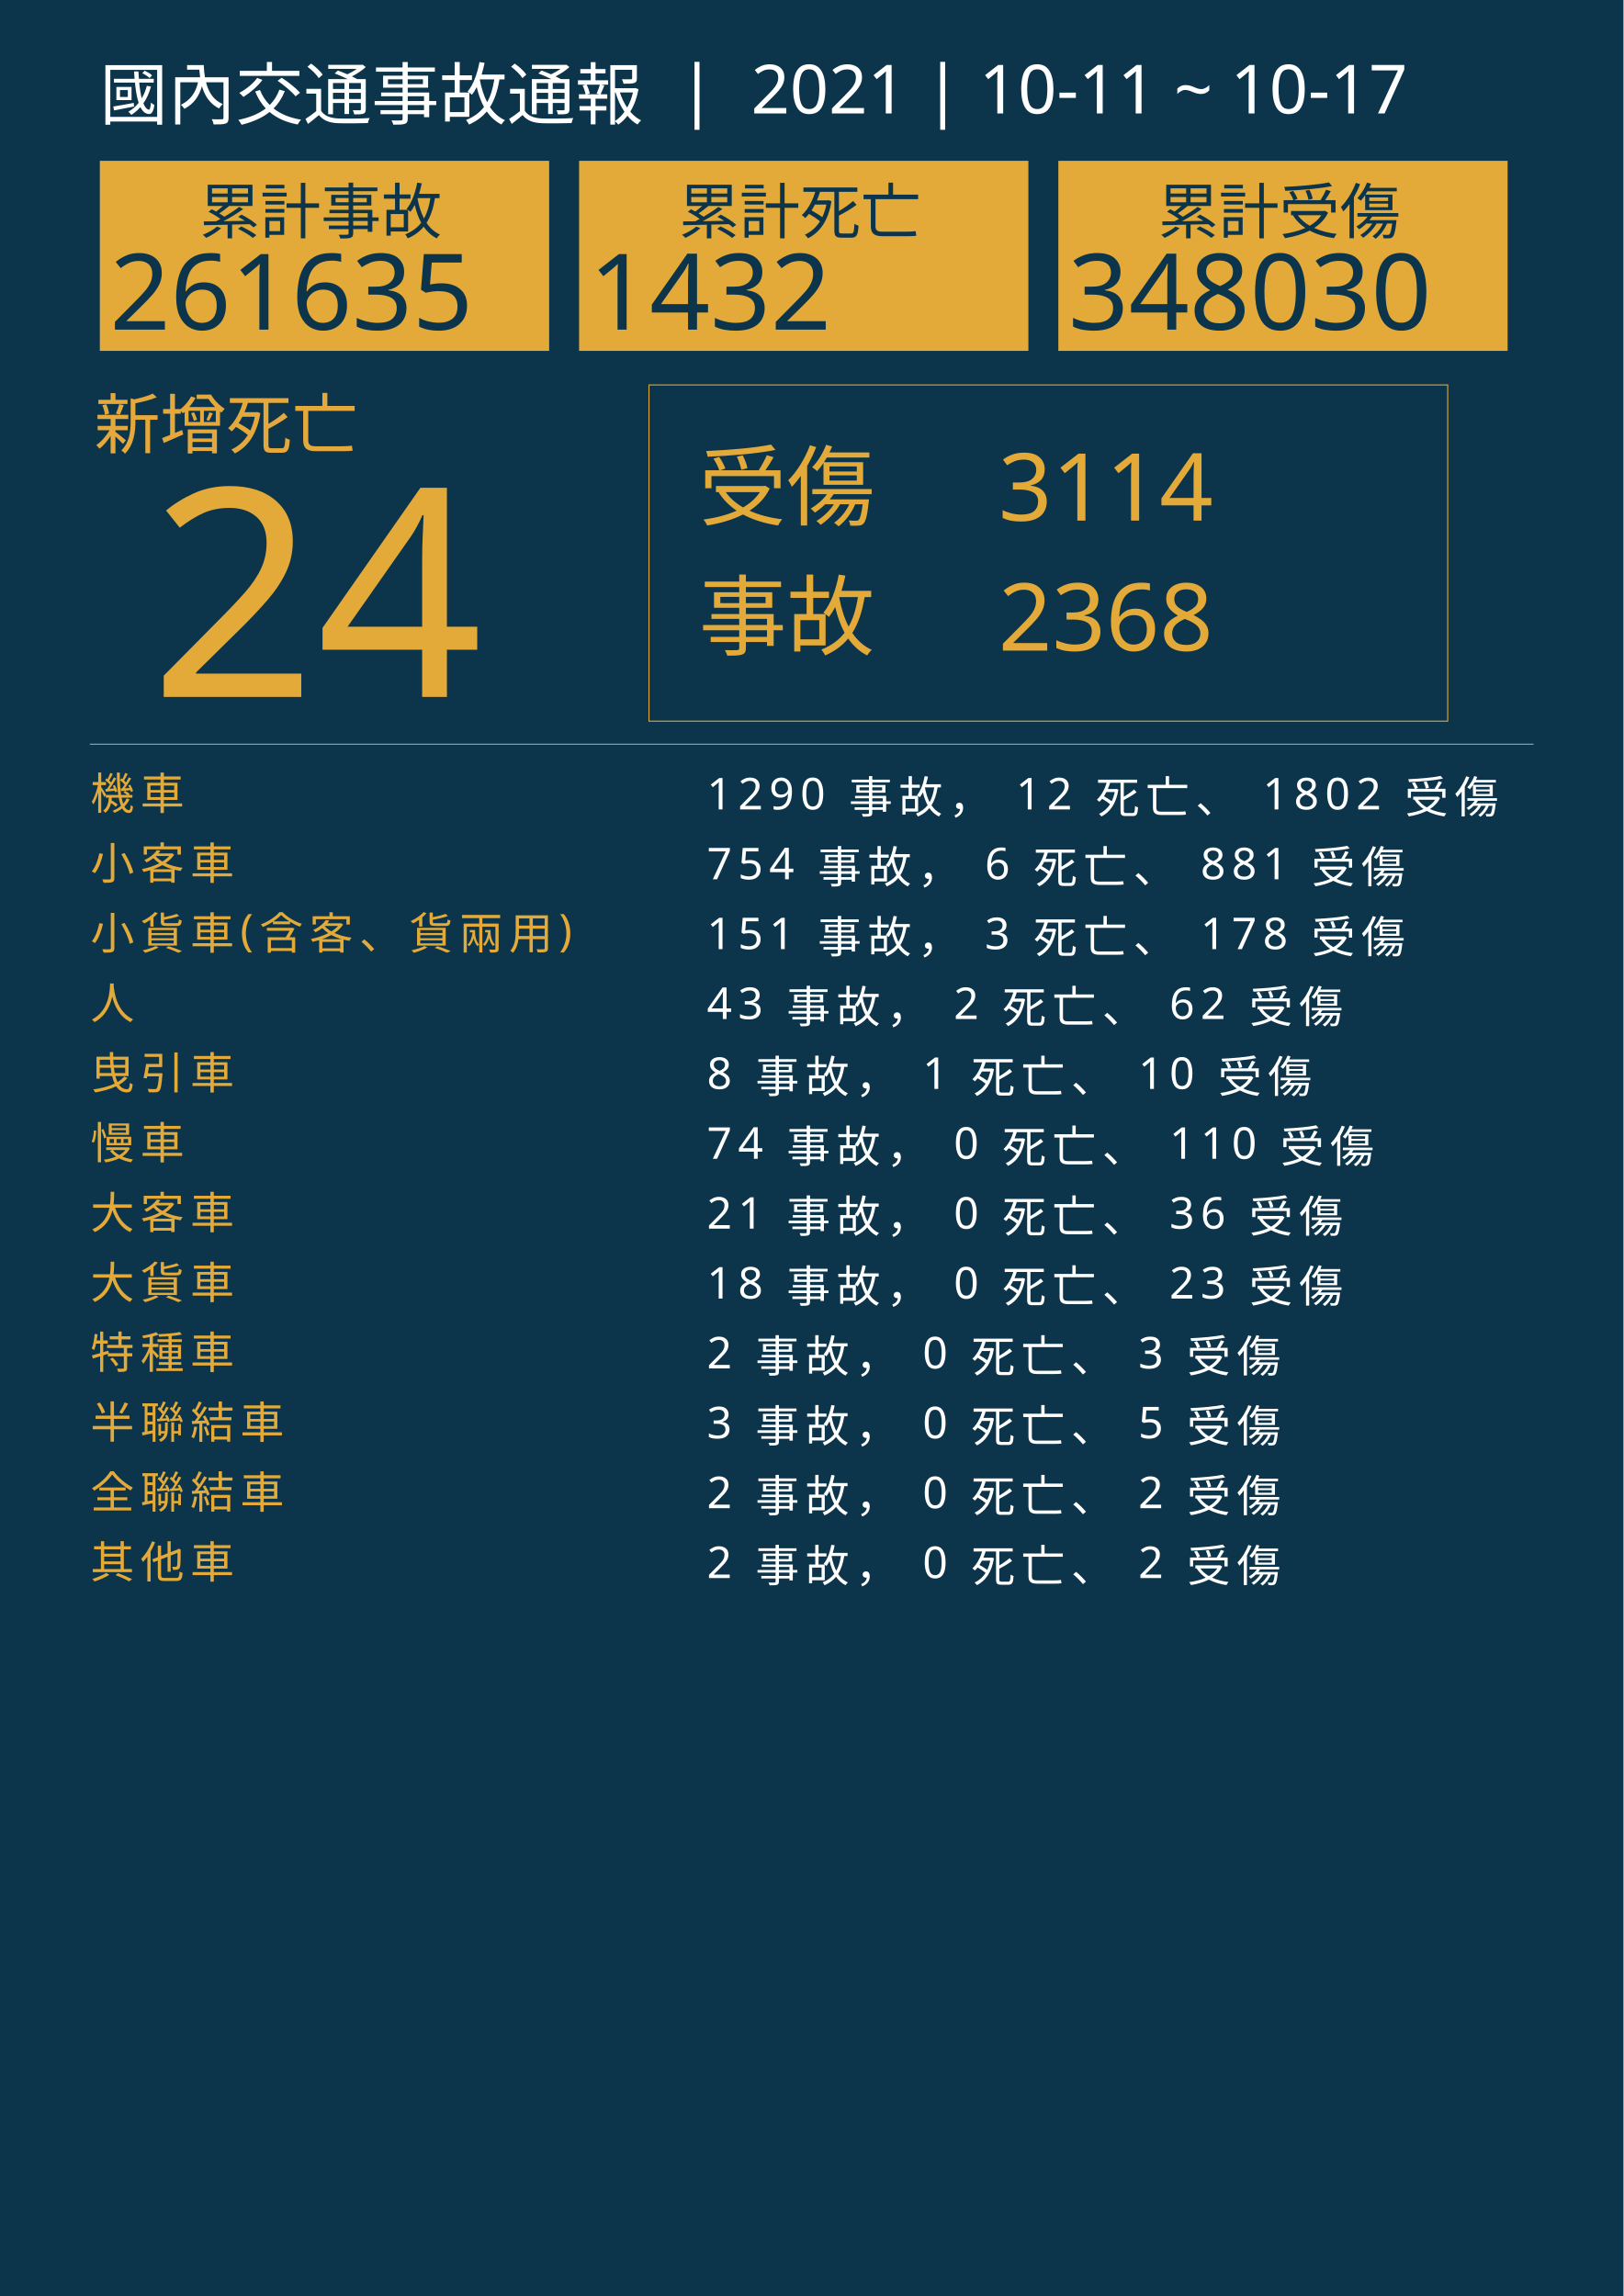
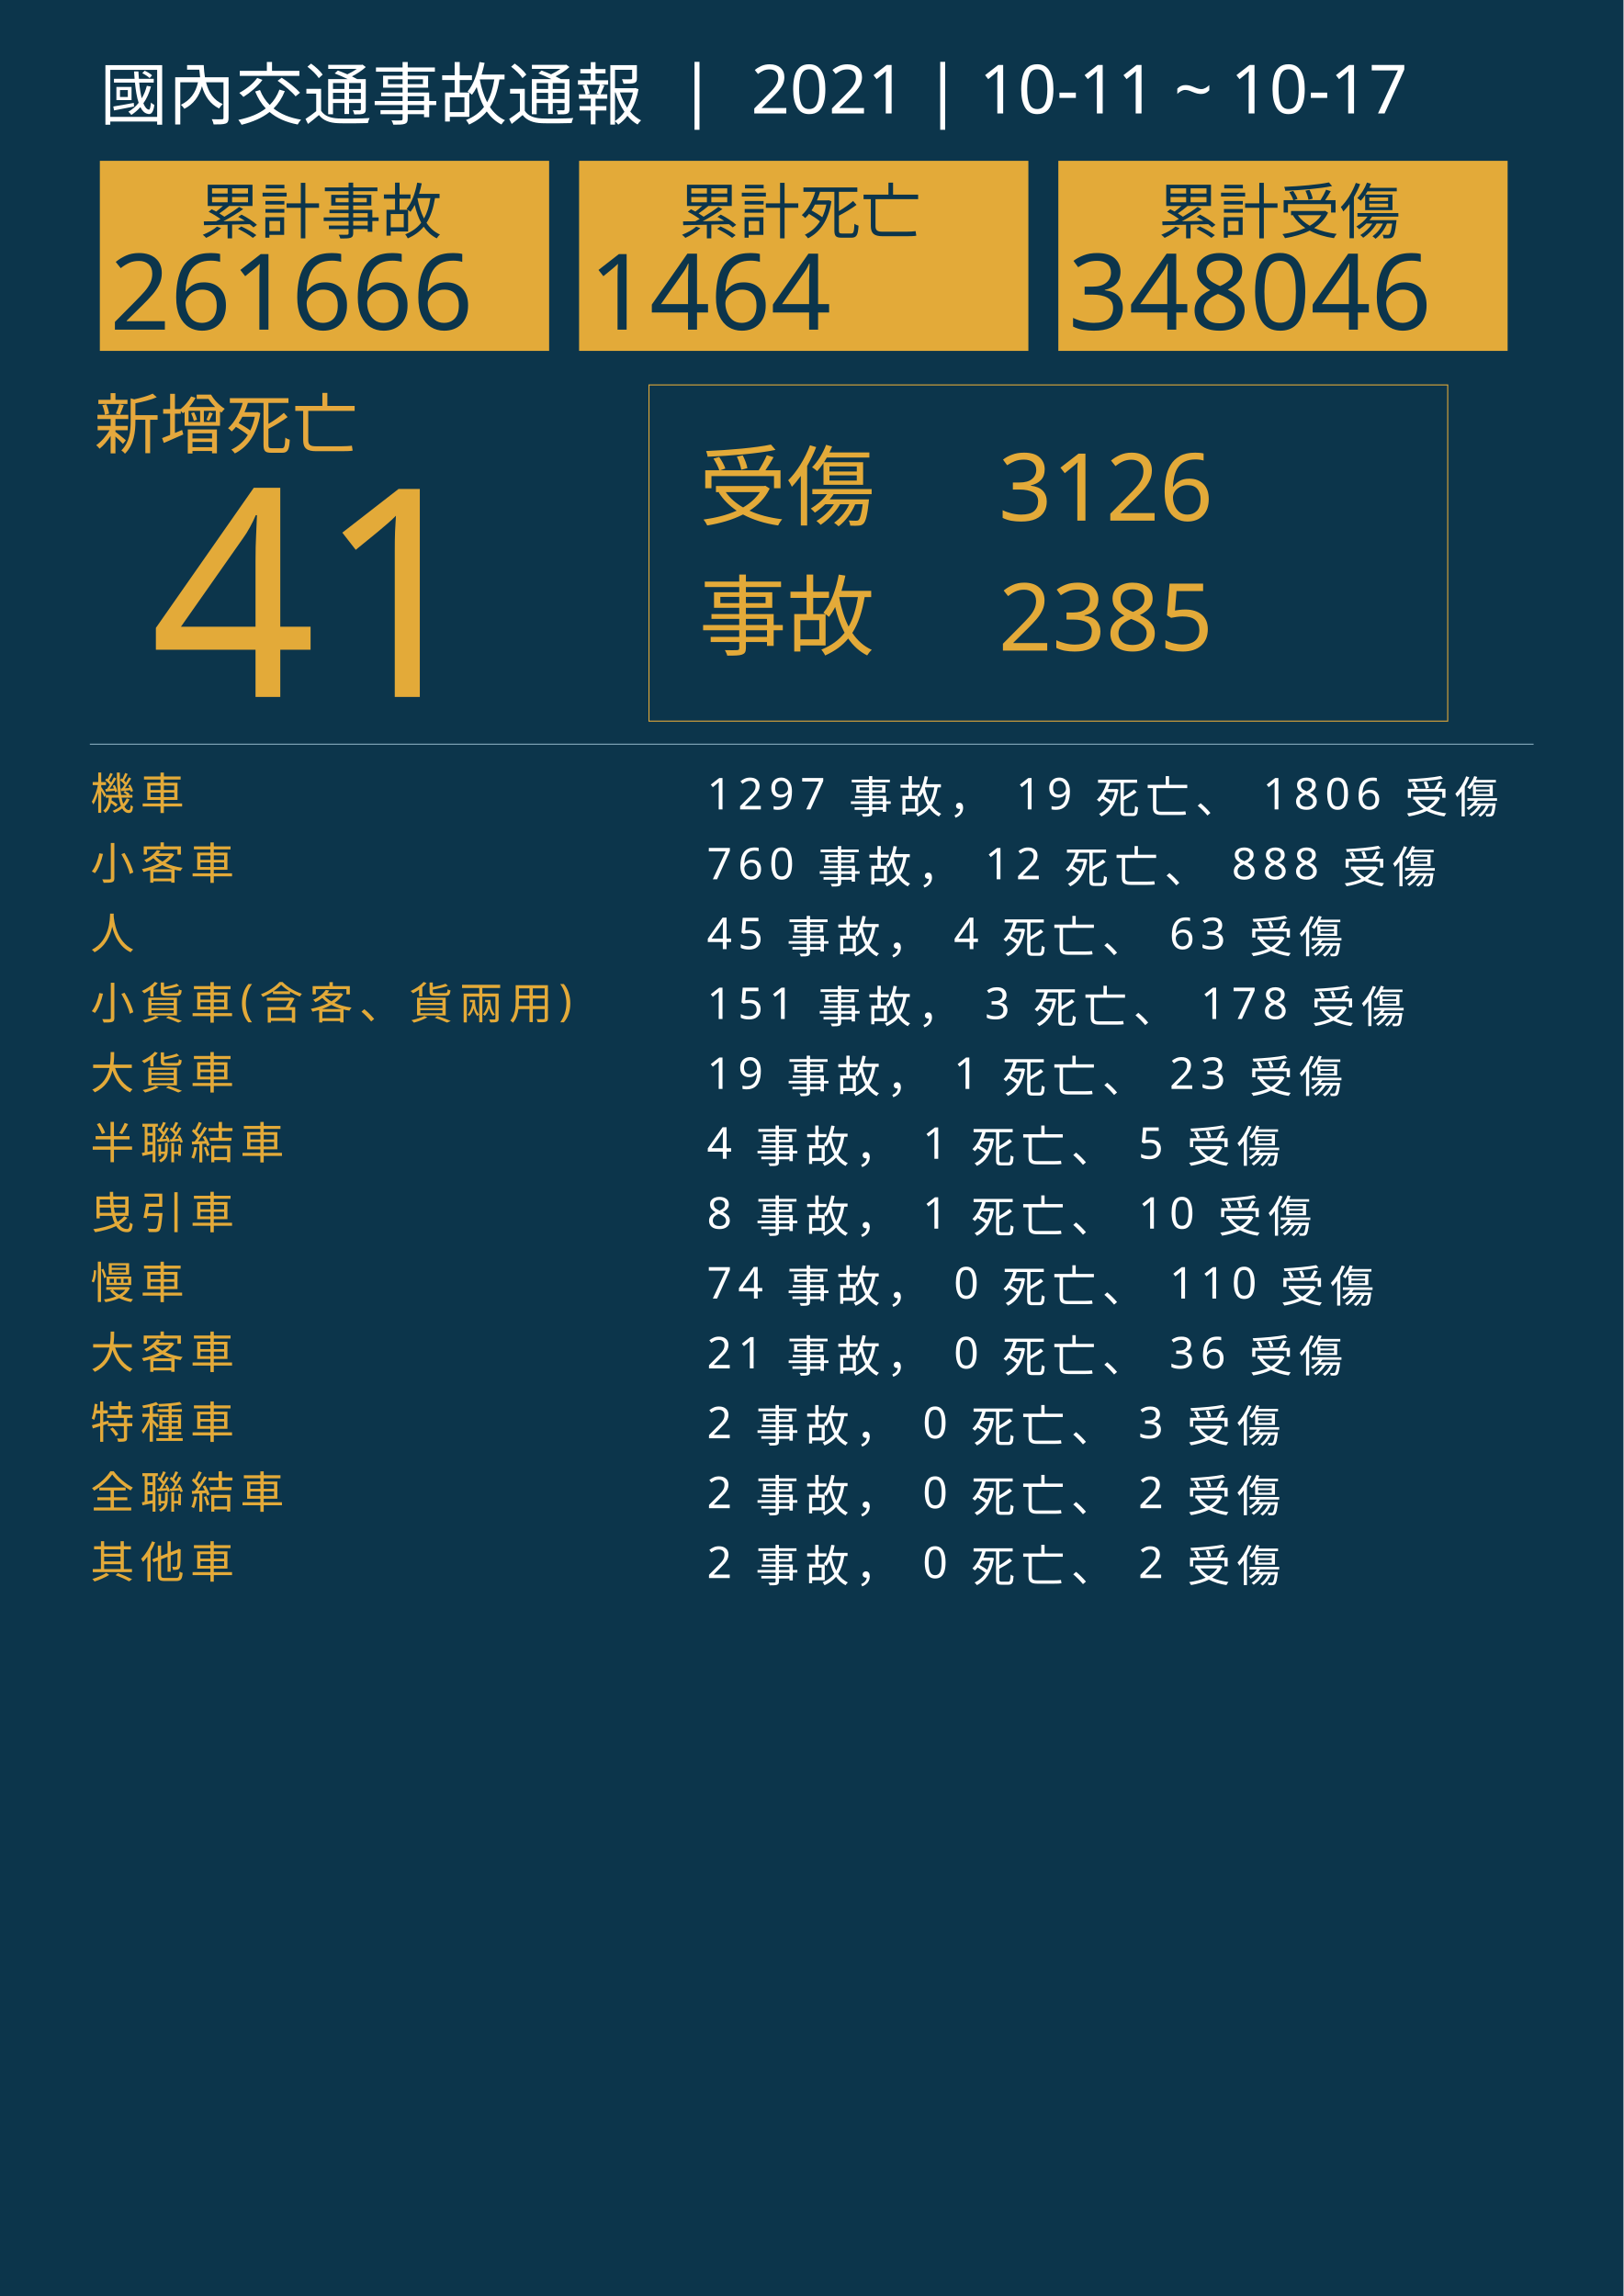
<svg xmlns="http://www.w3.org/2000/svg" version="1.1" id="圖層_1" x="0px" y="0px" viewBox="0 0 1626 2300" style="enable-background:new 0 0 1626 2300;" xml:space="preserve">
  <style type="text/css">
	.st0{fill:#0C354B;}
	.st1{fill:#E5A83D;}
	.st2{font-family:'NotoSansCJKtc-Bold-B5pc-H';}
	.st3{font-size:66px;}
	.st4{fill:#E3AA39;}
	.st5{font-family:'Arial-BoldMT';}
	.st6{font-size:291.776px;}
	.st7{fill:none;stroke:#E3AA39;stroke-miterlimit:10;}
	.st8{font-family:'NotoSansCJKtc-Light-B5pc-H';}
	.st9{font-size:88px;}
	.st10{font-family:'NotoSansCJKtc-Medium-B5pc-H';}
	.st11{font-size:94px;}
	.st12{fill:none;stroke:#8AAFC1;stroke-miterlimit:10;}
	.st13{font-size:60.649px;}
	.st14{font-size:106px;}
	.st15{fill:none;}
	.st16{font-size:44px;}
	.st17{letter-spacing:6;}
	.st18{fill:#FFFFFF;}
	.st19{letter-spacing:1;}
	.st20{font-size:68px;}
</style>
  <rect class="st0" width="1626" height="2300" />
  <text transform="matrix(1 0 0 1 94.5001 449.017)" class="st1 st2 st3">新增死亡</text>
  <g>
-     <text transform="matrix(1 0 0 1 150 698.1412)" class="st4 st5 st6">24</text>
+     <text transform="matrix(1 0 0 1 150 698.1412)" class="st4 st5 st6">41</text>
  </g>
  <g>
    <rect x="650" y="385.6" class="st7" width="800" height="336.8" />
    <g>
      <text transform="matrix(1 0 0 1 700 519.593)" class="st4 st8 st9">受傷</text>
-       <text transform="matrix(1 0 0 1 1000 521.5084)" class="st4 st10 st11">3114</text>
-       <text transform="matrix(1 0 0 1 1000 651.7274)" class="st4 st10 st11">2368</text>
+       <text transform="matrix(1 0 0 1 1000 521.5084)" class="st4 st10 st11">3126</text>
+       <text transform="matrix(1 0 0 1 1000 651.7274)" class="st4 st10 st11">2385</text>
      <text transform="matrix(1 0 0 1 700 649.4965)" class="st4 st8 st9">事故</text>
    </g>
  </g>
  <line class="st12" x1="90" y1="745.5" x2="1536" y2="745.5" />
  <g>
    <g>
      <rect x="100" y="161.1" class="st4" width="450" height="190.4" />
      <g>
        <text transform="matrix(1 0 0 1 200 233.9079)" class="st0 st10 st13">累計事故</text>
        <g>
-           <text transform="matrix(1 0 0 1 110 330.2121)" class="st0 st5 st14">261635</text>
+           <text transform="matrix(1 0 0 1 110 330.2121)" class="st0 st5 st14">261666</text>
        </g>
      </g>
    </g>
    <g>
      <rect x="580" y="161.1" class="st4" width="450" height="190.4" />
      <g>
        <text transform="matrix(1 0 0 1 680 233.908)" class="st0 st10 st13">累計死亡</text>
        <g>
-           <text transform="matrix(1 0 0 1 590 330.2122)" class="st0 st5 st14">1432</text>
+           <text transform="matrix(1 0 0 1 590 330.2122)" class="st0 st5 st14">1464</text>
        </g>
      </g>
    </g>
    <g>
      <rect x="1060" y="161.1" class="st4" width="450" height="190.4" />
      <g>
        <text transform="matrix(1 0 0 1 1160 233.908)" class="st0 st10 st13">累計受傷</text>
        <g>
-           <text transform="matrix(1 0 0 1 1070 330.2122)" class="st0 st5 st14">348030</text>
+           <text transform="matrix(1 0 0 1 1070 330.2122)" class="st0 st5 st14">348046</text>
        </g>
      </g>
    </g>
  </g>
  <rect x="90.6" y="772.1" class="st15" width="1141.8" height="314.8" />
  <text transform="matrix(1 0 0 1 90.5591 810.7965)">
    <tspan x="0" y="0" class="st4 st10 st16 st17">機車</tspan>
-     <tspan x="600" y="0" class="st18 st10 st16 st17"> 1290 事故， 12 死亡、 1802 受傷</tspan>
+     <tspan x="600" y="0" class="st18 st10 st16 st17"> 1297 事故， 19 死亡、 1806 受傷</tspan>
    <tspan x="0" y="70" class="st4 st10 st16 st17">小客車</tspan>
-     <tspan x="600" y="70" class="st18 st10 st16 st17"> 754 事故， 6 死亡、 881 受傷</tspan>
-     <tspan x="0" y="140" class="st4 st10 st16 st17">小貨車(含客、貨兩用)</tspan>
-     <tspan x="600" y="140" class="st18 st10 st16 st17"> 151 事故， 3 死亡、 178 受傷</tspan>
-     <tspan x="0" y="210" class="st4 st10 st16 st17">人</tspan>
-     <tspan x="600" y="210" class="st18 st10 st16 st17"> 43 事故， 2 死亡、 62 受傷</tspan>
-     <tspan x="0" y="280" class="st4 st10 st16 st17">曳引車</tspan>
-     <tspan x="600" y="280" class="st18 st10 st16 st17"> 8 事故， 1 死亡、 10 受傷</tspan>
-     <tspan x="0" y="350" class="st4 st10 st16 st17">慢車</tspan>
-     <tspan x="600" y="350" class="st18 st10 st16 st17"> 74 事故， 0 死亡、 110 受傷</tspan>
-     <tspan x="0" y="420" class="st4 st10 st16 st17">大客車</tspan>
-     <tspan x="600" y="420" class="st18 st10 st16 st17"> 21 事故， 0 死亡、 36 受傷</tspan>
-     <tspan x="0" y="490" class="st4 st10 st16 st17">大貨車</tspan>
-     <tspan x="600" y="490" class="st18 st10 st16 st17"> 18 事故， 0 死亡、 23 受傷</tspan>
-     <tspan x="0" y="560" class="st4 st10 st16 st17">特種車</tspan>
-     <tspan x="600" y="560" class="st18 st10 st16 st17"> 2 事故， 0 死亡、 3 受傷</tspan>
-     <tspan x="0" y="630" class="st4 st10 st16 st17">半聯結車</tspan>
-     <tspan x="600" y="630" class="st18 st10 st16 st17"> 3 事故， 0 死亡、 5 受傷</tspan>
+     <tspan x="600" y="70" class="st18 st10 st16 st17"> 760 事故， 12 死亡、 888 受傷</tspan>
+     <tspan x="0" y="140" class="st4 st10 st16 st17">人</tspan>
+     <tspan x="600" y="140" class="st18 st10 st16 st17"> 45 事故， 4 死亡、 63 受傷</tspan>
+     <tspan x="0" y="210" class="st4 st10 st16 st17">小貨車(含客、貨兩用)</tspan>
+     <tspan x="600" y="210" class="st18 st10 st16 st17"> 151 事故， 3 死亡、 178 受傷</tspan>
+     <tspan x="0" y="280" class="st4 st10 st16 st17">大貨車</tspan>
+     <tspan x="600" y="280" class="st18 st10 st16 st17"> 19 事故， 1 死亡、 23 受傷</tspan>
+     <tspan x="0" y="350" class="st4 st10 st16 st17">半聯結車</tspan>
+     <tspan x="600" y="350" class="st18 st10 st16 st17"> 4 事故， 1 死亡、 5 受傷</tspan>
+     <tspan x="0" y="420" class="st4 st10 st16 st17">曳引車</tspan>
+     <tspan x="600" y="420" class="st18 st10 st16 st17"> 8 事故， 1 死亡、 10 受傷</tspan>
+     <tspan x="0" y="490" class="st4 st10 st16 st17">慢車</tspan>
+     <tspan x="600" y="490" class="st18 st10 st16 st17"> 74 事故， 0 死亡、 110 受傷</tspan>
+     <tspan x="0" y="560" class="st4 st10 st16 st17">大客車</tspan>
+     <tspan x="600" y="560" class="st18 st10 st16 st17"> 21 事故， 0 死亡、 36 受傷</tspan>
+     <tspan x="0" y="630" class="st4 st10 st16 st17">特種車</tspan>
+     <tspan x="600" y="630" class="st18 st10 st16 st17"> 2 事故， 0 死亡、 3 受傷</tspan>
    <tspan x="0" y="700" class="st4 st10 st16 st17">全聯結車</tspan>
    <tspan x="600" y="700" class="st18 st10 st16 st17"> 2 事故， 0 死亡、 2 受傷</tspan>
    <tspan x="0" y="770" class="st4 st10 st16 st17">其他車</tspan>
    <tspan x="600" y="770" class="st18 st10 st16 st17"> 2 事故， 0 死亡、 2 受傷</tspan>
  </text>
  <text transform="matrix(1 0 0 1 100 119.2712)" class="st18 st8 st20">國內交通事故通報  |  2021 | 10-11 ~ 10-17</text>
</svg>
